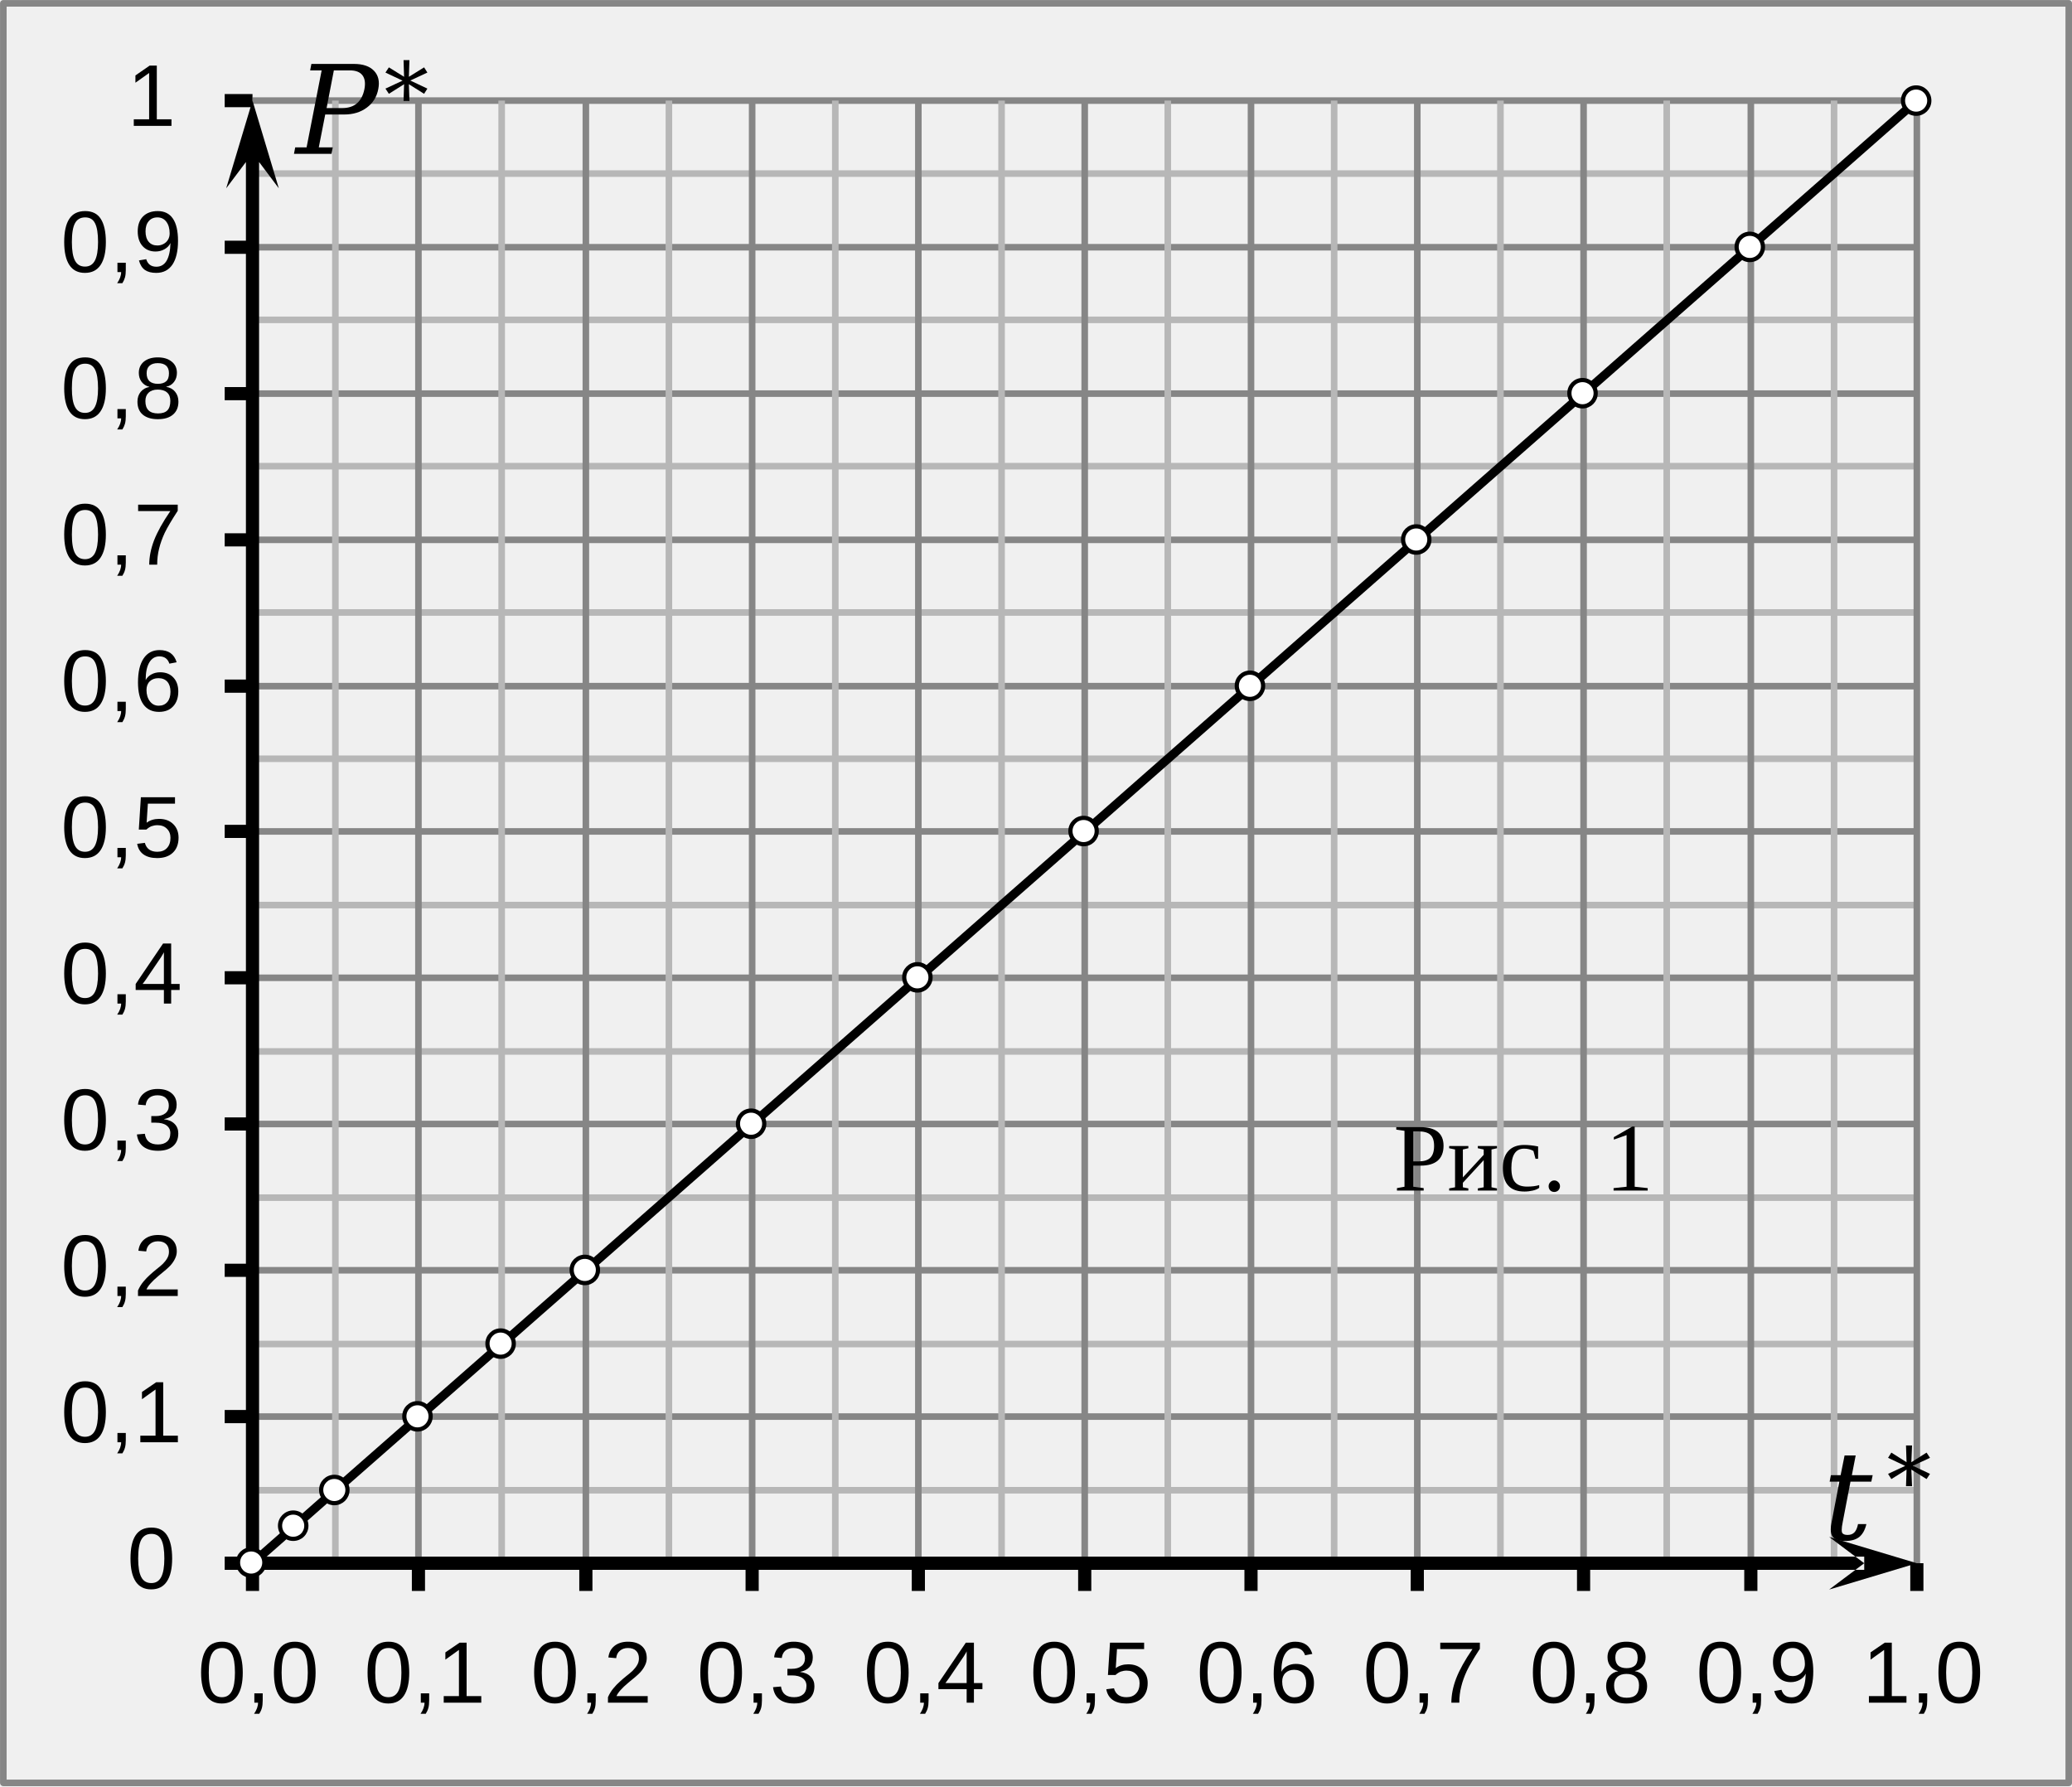
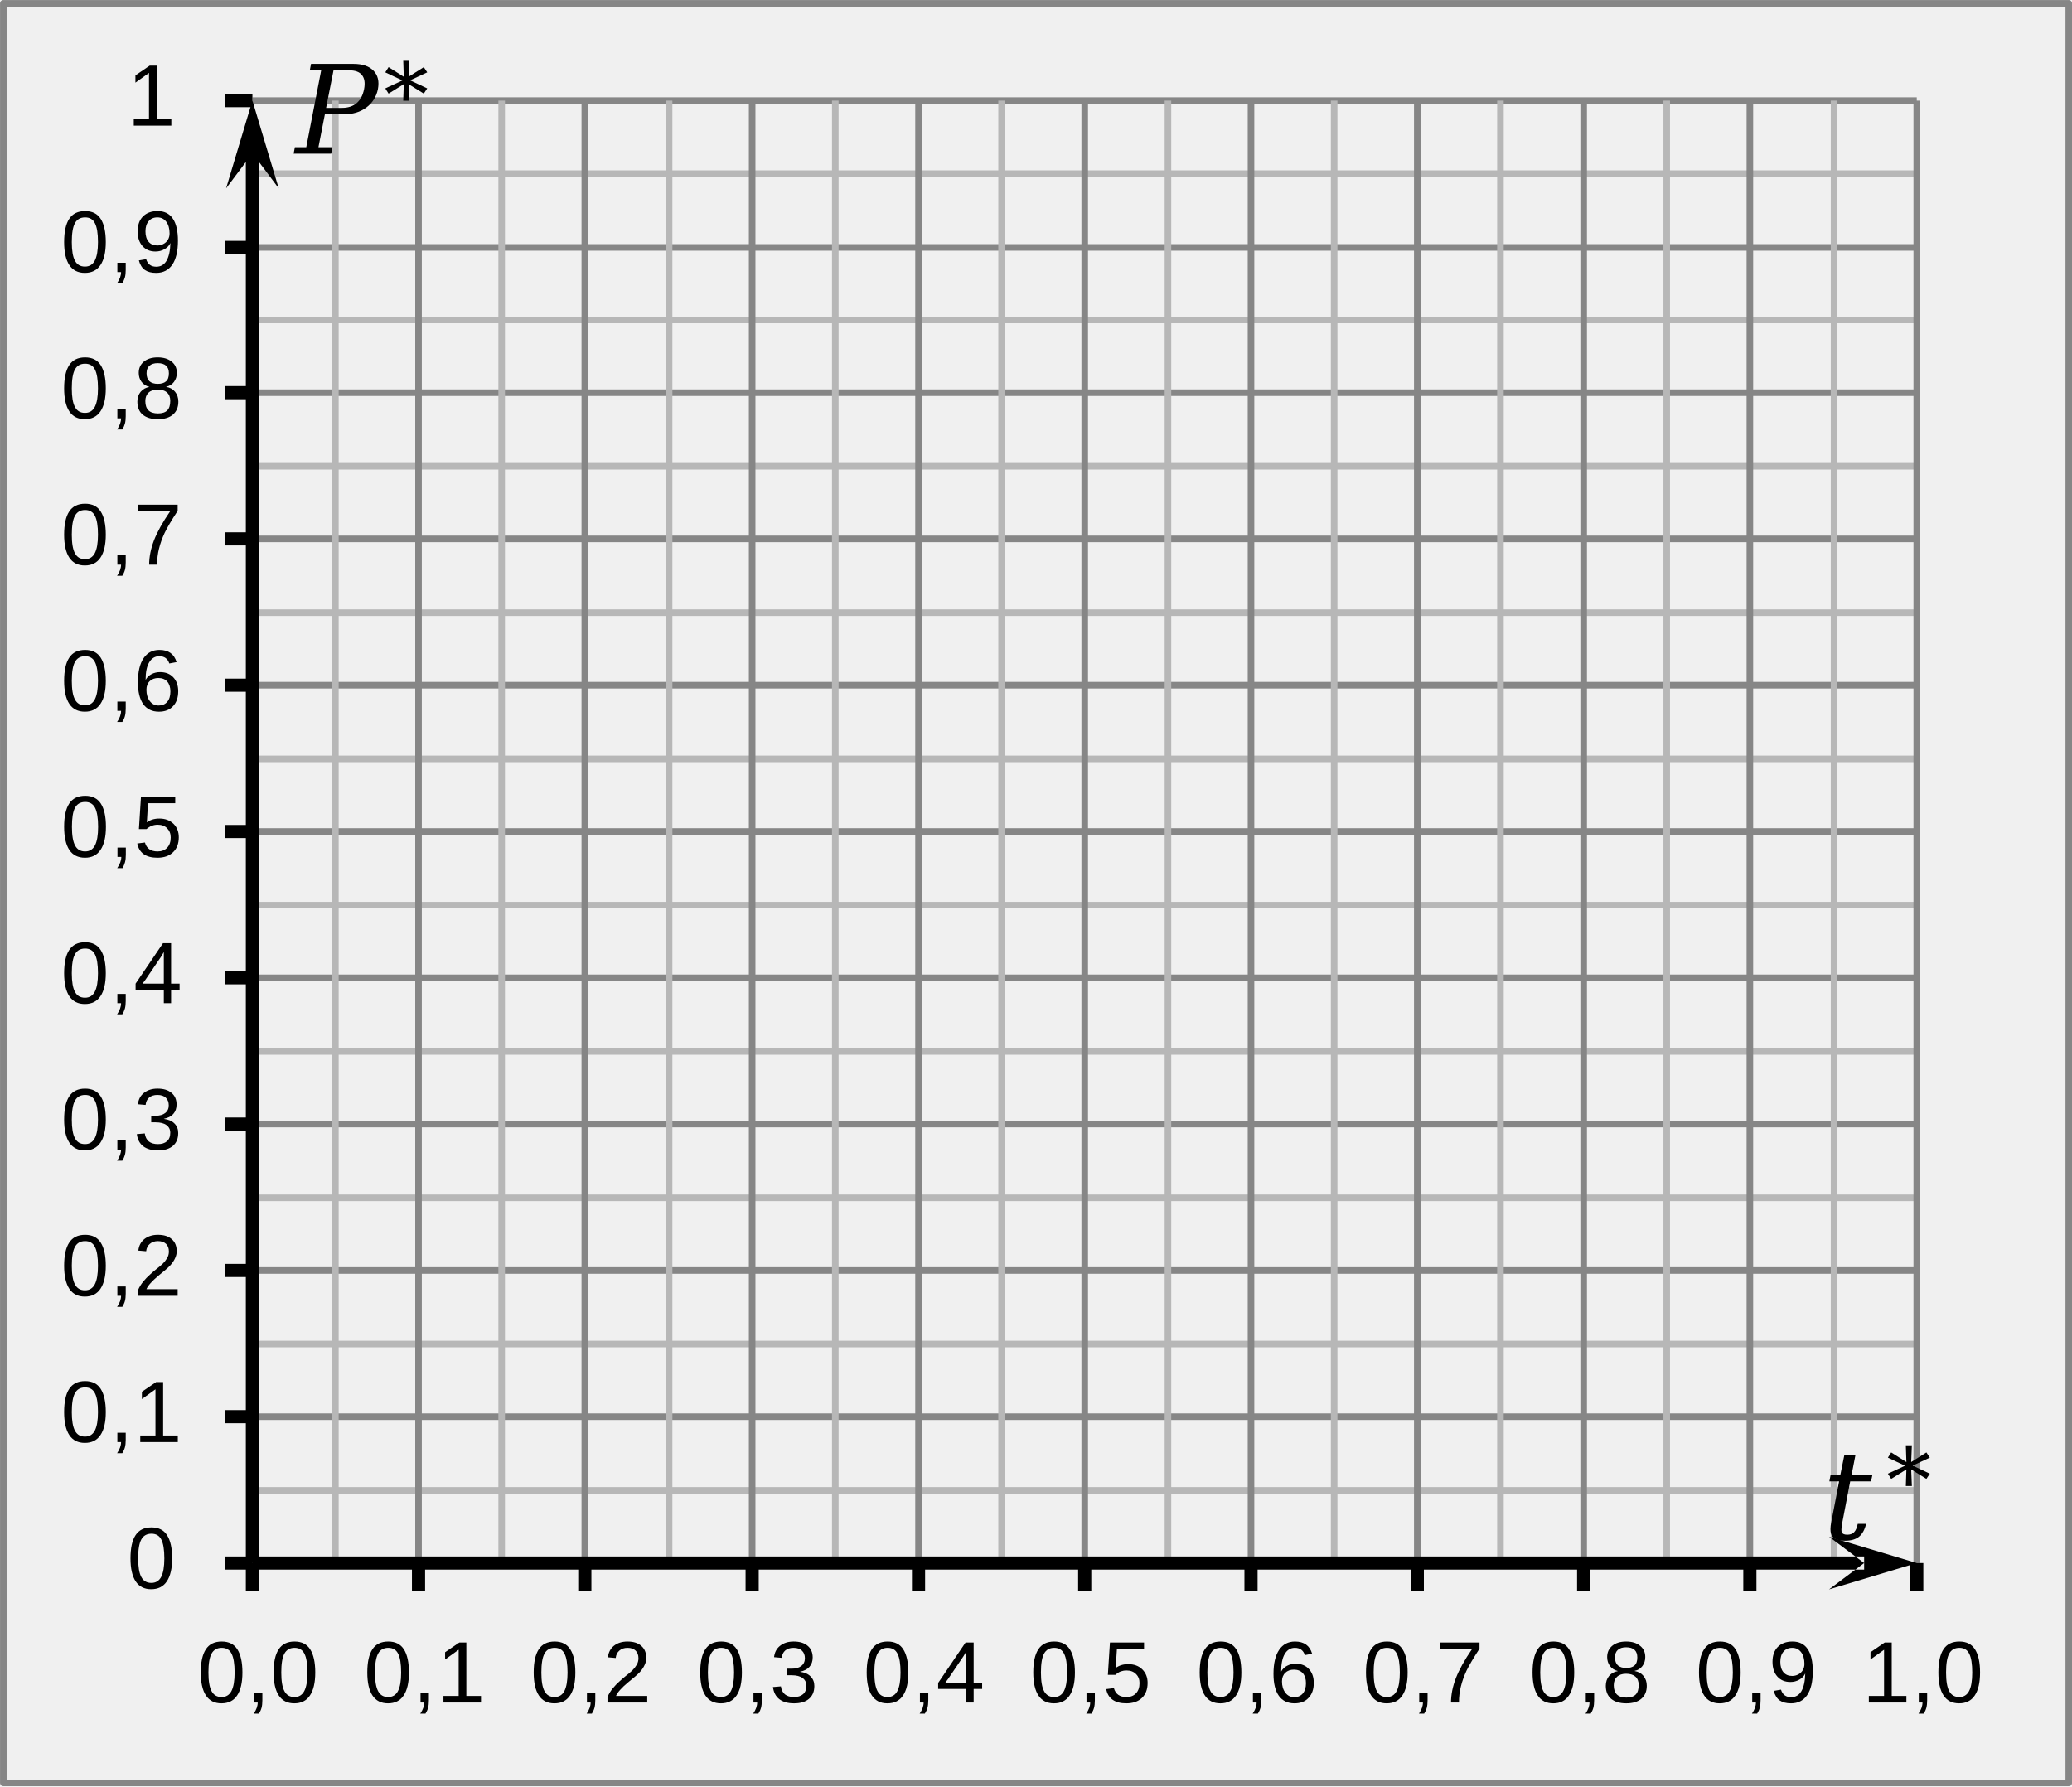
<svg xmlns="http://www.w3.org/2000/svg" width="236.25pt" height="203.65pt" viewBox="0 0 236.25 203.65">
  <defs>
    <clipPath id="figbox">
      <rect x="0" y="0" width="236.25" height="203.65" />
    </clipPath>
-     <clipPath id="c0">
-       <rect x="28.76" y="11.39" width="190.44" height="167.52" />
-     </clipPath>
  </defs>
  <g clip-path="url(#figbox)">
-     <path d="M28.79,169.91 L218.56,169.91 M28.79,153.24 L218.56,153.24 M28.79,136.55 L218.56,136.55 M28.79,119.88 L218.56,119.88 M28.79,103.19 L218.56,103.19 M28.79,86.51 L218.56,86.51 M28.79,69.83 L218.56,69.83 M28.79,53.15 L218.56,53.15 M28.79,36.47 L218.56,36.47 M28.79,19.79 L218.56,19.79" fill="none" stroke="#b7b7b7" stroke-width="0.750" stroke-linecap="butt" stroke-linejoin="round" />
-     <path d="M28.79,161.51 L218.56,161.51 M28.79,144.83 L218.56,144.83 M28.79,128.15 L218.56,128.15 M28.79,111.48 L218.56,111.48 M28.79,94.79 L218.56,94.79 M28.79,78.23 L218.56,78.23 M28.79,61.55 L218.56,61.55 M28.79,44.88 L218.56,44.88 M28.79,28.19 L218.56,28.19 M28.79,11.47 L218.56,11.47" fill="none" stroke="#868686" stroke-width="0.750" stroke-linecap="butt" stroke-linejoin="round" />
-     <path d="M38.24,11.47 L38.24,178.23 M57.20,11.47 L57.20,178.23 M76.27,11.47 L76.27,178.23 M95.24,11.47 L95.24,178.23 M114.20,11.47 L114.20,178.23 M133.15,11.47 L133.15,178.23 M152.12,11.47 L152.12,178.23 M171.08,11.47 L171.08,178.23 M190.04,11.47 L190.04,178.23 M209.12,11.47 L209.12,178.23" fill="none" stroke="#b7b7b7" stroke-width="0.750" stroke-linecap="butt" stroke-linejoin="round" />
-     <path d="M47.71,11.47 L47.71,178.23 M66.80,11.47 L66.80,178.23 M85.76,11.47 L85.76,178.23 M104.71,11.47 L104.71,178.23 M123.68,11.47 L123.68,178.23 M142.64,11.47 L142.64,178.23 M161.60,11.47 L161.60,178.23 M180.56,11.47 L180.56,178.23 M199.63,11.47 L199.63,178.23 M218.56,11.47 L218.56,178.23" fill="none" stroke="#868686" stroke-width="0.750" stroke-linecap="butt" stroke-linejoin="round" />
-     <path d="M29.54,178.23 L29.54,17.47 L28.04,17.47 L28.04,178.23 L29.54,178.23 M28.79,17.47 L31.79,21.47 L28.79,11.47 L25.79,21.47 L28.79,17.47" fill="#000000" stroke="none" />
-     <path d="M25.62,178.23 L28.79,178.23 M25.62,161.51 L28.79,161.51 M25.62,144.83 L28.79,144.83 M25.62,128.15 L28.79,128.15 M25.62,111.48 L28.79,111.48 M25.62,94.79 L28.79,94.79 M25.62,78.23 L28.79,78.23 M25.62,61.55 L28.79,61.55 M25.62,44.88 L28.79,44.88 M25.62,28.19 L28.79,28.19 M25.62,11.47 L28.79,11.47" fill="none" stroke="#000000" stroke-width="1.500" stroke-linecap="butt" stroke-linejoin="round" />
-     <path d="M28.79,177.48 L28.79,178.98 L212.56,178.98 L212.56,177.48 Z M212.56,178.23 L208.56,175.23 L218.56,178.23 L208.56,181.23 L212.56,178.23" fill="#000000" stroke="none" />
-     <path d="M28.79,178.23 L28.79,181.39 M47.71,178.23 L47.71,181.39 M66.80,178.23 L66.80,181.39 M85.76,178.23 L85.76,181.39 M104.71,178.23 L104.71,181.39 M123.68,178.23 L123.68,181.39 M142.64,178.23 L142.64,181.39 M161.60,178.23 L161.60,181.39 M180.56,178.23 L180.56,181.39 M199.63,178.23 L199.63,181.39 M218.56,178.23 L218.56,181.39" fill="none" stroke="#000000" stroke-width="1.500" stroke-linecap="butt" stroke-linejoin="round" />
-     <path d="M28.79,178.23 C30.37,176.83 31.95,175.44 33.54,174.05 C35.12,172.66 35.90,171.98 38.27,169.88 C40.65,167.80 44.61,164.32 47.77,161.54 C50.93,158.76 54.08,156.00 57.26,153.21 C60.42,150.43 61.99,149.04 66.74,144.88 C71.49,140.70 79.40,133.75 85.71,128.19 C92.05,122.64 98.37,117.08 104.70,111.52 C111.02,105.96 117.35,100.40 123.68,94.85 C129.99,89.29 136.33,83.73 142.65,78.17 C148.98,72.61 155.30,67.05 161.62,61.50 C167.96,55.94 174.27,50.38 180.61,44.82 C186.93,39.26 193.26,33.71 199.58,28.15 C205.90,22.60 212.24,17.04 218.56,11.47" fill="none" stroke="#000000" stroke-width="1.000" stroke-linecap="round" stroke-linejoin="round" clip-path="url(#c0)" />
-     <path d="M30.14,178.15 C30.14,178.99 29.46,179.65 28.64,179.65 C27.80,179.65 27.14,178.99 27.14,178.15 C27.14,177.32 27.80,176.65 28.64,176.65 C29.46,176.65 30.14,177.32 30.14,178.15" fill="#ffffff" stroke="#000000" stroke-width="0.480" stroke-linecap="butt" stroke-linejoin="round" />
-     <path d="M34.93,173.95 C34.93,174.79 34.27,175.45 33.43,175.45 C32.61,175.45 31.93,174.79 31.93,173.95 C31.93,173.13 32.61,172.45 33.43,172.45 C34.27,172.45 34.93,173.13 34.93,173.95" fill="#ffffff" stroke="#000000" stroke-width="0.480" stroke-linecap="butt" stroke-linejoin="round" />
-     <path d="M39.62,169.88 C39.62,170.70 38.95,171.38 38.12,171.38 C37.29,171.38 36.62,170.70 36.62,169.88 C36.62,169.04 37.29,168.38 38.12,168.38 C38.95,168.38 39.62,169.04 39.62,169.88" fill="#ffffff" stroke="#000000" stroke-width="0.480" stroke-linecap="butt" stroke-linejoin="round" />
-     <path d="M49.10,161.48 C49.10,162.30 48.43,162.98 47.60,162.98 C46.77,162.98 46.10,162.30 46.10,161.48 C46.10,160.64 46.77,159.98 47.60,159.98 C48.43,159.98 49.10,160.64 49.10,161.48" fill="#ffffff" stroke="#000000" stroke-width="0.480" stroke-linecap="butt" stroke-linejoin="round" />
-     <path d="M58.58,153.19 C58.58,154.02 57.90,154.69 57.08,154.69 C56.24,154.69 55.58,154.02 55.58,153.19 C55.58,152.37 56.24,151.69 57.08,151.69 C57.90,151.69 58.58,152.37 58.58,153.19" fill="#ffffff" stroke="#000000" stroke-width="0.480" stroke-linecap="butt" stroke-linejoin="round" />
-     <path d="M68.18,144.79 C68.18,145.63 67.51,146.29 66.68,146.29 C65.85,146.29 65.18,145.63 65.18,144.79 C65.18,143.96 65.85,143.29 66.68,143.29 C67.51,143.29 68.18,143.96 68.18,144.79" fill="#ffffff" stroke="#000000" stroke-width="0.480" stroke-linecap="butt" stroke-linejoin="round" />
-     <path d="M87.14,128.12 C87.14,128.94 86.46,129.62 85.64,129.62 C84.80,129.62 84.14,128.94 84.14,128.12 C84.14,127.29 84.80,126.62 85.64,126.62 C86.46,126.62 87.14,127.29 87.14,128.12" fill="#ffffff" stroke="#000000" stroke-width="0.480" stroke-linecap="butt" stroke-linejoin="round" />
-     <path d="M106.10,111.43 C106.10,112.26 105.43,112.93 104.60,112.93 C103.77,112.93 103.10,112.26 103.10,111.43 C103.10,110.61 103.77,109.93 104.60,109.93 C105.43,109.93 106.10,110.61 106.10,111.43" fill="#ffffff" stroke="#000000" stroke-width="0.480" stroke-linecap="butt" stroke-linejoin="round" />
-     <path d="M125.05,94.75 C125.05,95.58 124.39,96.25 123.55,96.25 C122.73,96.25 122.05,95.58 122.05,94.75 C122.05,93.92 122.73,93.25 123.55,93.25 C124.39,93.25 125.05,93.92 125.05,94.75" fill="#ffffff" stroke="#000000" stroke-width="0.480" stroke-linecap="butt" stroke-linejoin="round" />
-     <path d="M144.02,78.19 C144.02,79.02 143.35,79.69 142.52,79.69 C141.68,79.69 141.02,79.02 141.02,78.19 C141.02,77.36 141.68,76.69 142.52,76.69 C143.35,76.69 144.02,77.36 144.02,78.19" fill="#ffffff" stroke="#000000" stroke-width="0.480" stroke-linecap="butt" stroke-linejoin="round" />
-     <path d="M162.98,61.51 C162.98,62.35 162.30,63.01 161.48,63.01 C160.65,63.01 159.98,62.35 159.98,61.51 C159.98,60.68 160.65,60.01 161.48,60.01 C162.30,60.01 162.98,60.68 162.98,61.51" fill="#ffffff" stroke="#000000" stroke-width="0.480" stroke-linecap="butt" stroke-linejoin="round" />
-     <path d="M181.94,44.83 C181.94,45.66 181.26,46.33 180.44,46.33 C179.61,46.33 178.94,45.66 178.94,44.83 C178.94,44.00 179.61,43.33 180.44,43.33 C181.26,43.33 181.94,44.00 181.94,44.83" fill="#ffffff" stroke="#000000" stroke-width="0.480" stroke-linecap="butt" stroke-linejoin="round" />
-     <path d="M201.01,28.15 C201.01,28.98 200.35,29.65 199.51,29.65 C198.69,29.65 198.01,28.98 198.01,28.15 C198.01,27.32 198.69,26.65 199.51,26.65 C200.35,26.65 201.01,27.32 201.01,28.15" fill="#ffffff" stroke="#000000" stroke-width="0.480" stroke-linecap="butt" stroke-linejoin="round" />
-     <path d="M219.98,11.47 C219.98,12.30 219.31,12.97 218.48,12.97 C217.64,12.97 216.98,12.30 216.98,11.47 C216.98,10.64 217.64,9.97 218.48,9.97 C219.31,9.97 219.98,10.64 219.98,11.47" fill="#ffffff" stroke="#000000" stroke-width="0.480" stroke-linecap="butt" stroke-linejoin="round" />
+     <path d="M28.78,169.92 L218.55,169.92 M28.78,153.24 L218.55,153.24 M28.78,136.57 L218.55,136.57 M28.78,119.88 L218.55,119.88 M28.78,103.20 L218.55,103.20 M28.78,86.52 L218.55,86.52 M28.78,69.85 L218.55,69.85 M28.78,53.16 L218.55,53.16 M28.78,36.48 L218.55,36.48 M28.78,19.80 L218.55,19.80" fill="none" stroke="#b7b7b7" stroke-width="0.750" stroke-linecap="butt" stroke-linejoin="round" />
+     <path d="M28.78,161.52 L218.55,161.52 M28.78,144.85 L218.55,144.85 M28.78,128.16 L218.55,128.16 M28.78,111.48 L218.55,111.48 M28.78,94.80 L218.55,94.80 M28.78,78.12 L218.55,78.12 M28.78,61.44 L218.55,61.44 M28.78,44.77 L218.55,44.77 M28.78,28.21 L218.55,28.21 M28.78,11.47 L218.55,11.47" fill="none" stroke="#868686" stroke-width="0.750" stroke-linecap="butt" stroke-linejoin="round" />
+     <path d="M38.24,11.47 L38.24,178.21 M57.20,11.47 L57.20,178.21 M76.29,11.47 L76.29,178.21 M95.24,11.47 L95.24,178.21 M114.20,11.47 L114.20,178.21 M133.17,11.47 L133.17,178.21 M152.12,11.47 L152.12,178.21 M171.08,11.47 L171.08,178.21 M190.04,11.47 L190.04,178.21 M209.12,11.47 L209.12,178.21" fill="none" stroke="#b7b7b7" stroke-width="0.750" stroke-linecap="butt" stroke-linejoin="round" />
+     <path d="M47.72,11.47 L47.72,178.21 M66.68,11.47 L66.68,178.21 M85.76,11.47 L85.76,178.21 M104.73,11.47 L104.73,178.21 M123.68,11.47 L123.68,178.21 M142.64,11.47 L142.64,178.21 M161.60,11.47 L161.60,178.21 M180.57,11.47 L180.57,178.21 M199.52,11.47 L199.52,178.21 M218.55,11.47 L218.55,178.21" fill="none" stroke="#868686" stroke-width="0.750" stroke-linecap="butt" stroke-linejoin="round" />
+     <path d="M29.53,178.21 L29.53,17.47 L28.03,17.47 L28.03,178.21 L29.53,178.21 M28.78,17.47 L31.78,21.47 L28.78,11.47 L25.78,21.47 L28.78,17.47" fill="#000000" stroke="none" />
+     <path d="M25.61,178.21 L28.78,178.21 M25.61,161.52 L28.78,161.52 M25.61,144.85 L28.78,144.85 M25.61,128.16 L28.78,128.16 M25.61,111.48 L28.78,111.48 M25.61,94.80 L28.78,94.80 M25.61,78.12 L28.78,78.12 M25.61,61.44 L28.78,61.44 M25.61,44.77 L28.78,44.77 M25.61,28.21 L28.78,28.21 M25.61,11.47 L28.78,11.47" fill="none" stroke="#000000" stroke-width="1.500" stroke-linecap="butt" stroke-linejoin="round" />
+     <path d="M28.78,177.46 L28.78,178.96 L212.55,178.96 L212.55,177.46 Z M212.55,178.21 L208.55,175.21 L218.55,178.21 L208.55,181.21 L212.55,178.21" fill="#000000" stroke="none" />
+     <path d="M28.78,178.21 L28.78,181.39 M47.72,178.21 L47.72,181.39 M66.68,178.21 L66.68,181.39 M85.76,178.21 L85.76,181.39 M104.73,178.21 L104.73,181.39 M123.68,178.21 L123.68,181.39 M142.64,178.21 L142.64,181.39 M161.60,178.21 L161.60,181.39 M180.57,178.21 L180.57,181.39 M199.52,178.21 L199.52,181.39 M218.55,178.21 L218.55,181.39" fill="none" stroke="#000000" stroke-width="1.500" stroke-linecap="butt" stroke-linejoin="round" />
    <path d="M0.38,0.38 L235.88,0.38 L235.88,203.27 L0.38,203.27 Z" fill="none" stroke="#868686" stroke-width="0.750" stroke-linecap="butt" stroke-linejoin="round" />
-     <text x="14.49" y="181.12" font-family="Arial, Helvetica, sans-serif" font-size="9.96" fill="#000000">0</text>
-     <text x="6.93" y="164.44" font-family="Arial, Helvetica, sans-serif" font-size="9.96" fill="#000000">0,1</text>
-     <text x="6.93" y="147.76" font-family="Arial, Helvetica, sans-serif" font-size="9.96" fill="#000000">0,2</text>
-     <text x="6.93" y="131.11" font-family="Arial, Helvetica, sans-serif" font-size="9.96" fill="#000000">0,3</text>
-     <text x="6.93" y="114.42" font-family="Arial, Helvetica, sans-serif" font-size="9.96" fill="#000000">0,4</text>
-     <text x="6.93" y="97.74" font-family="Arial, Helvetica, sans-serif" font-size="9.96" fill="#000000">0,5</text>
-     <text x="6.93" y="81.07" font-family="Arial, Helvetica, sans-serif" font-size="9.96" fill="#000000">0,6</text>
-     <text x="6.93" y="64.38" font-family="Arial, Helvetica, sans-serif" font-size="9.96" fill="#000000">0,7</text>
-     <text x="6.93" y="47.70" font-family="Arial, Helvetica, sans-serif" font-size="9.96" fill="#000000">0,8</text>
-     <text x="6.93" y="31.02" font-family="Arial, Helvetica, sans-serif" font-size="9.96" fill="#000000">0,9</text>
-     <text x="14.49" y="14.35" font-family="Arial, Helvetica, sans-serif" font-size="9.98" fill="#000000">1</text>
-     <text x="22.54" y="194.13" font-family="Arial, Helvetica, sans-serif" font-size="9.96" fill="#000000">0,0</text>
-     <text x="41.52" y="194.13" font-family="Arial, Helvetica, sans-serif" font-size="9.96" fill="#000000">0,1</text>
-     <text x="60.51" y="194.13" font-family="Arial, Helvetica, sans-serif" font-size="9.96" fill="#000000">0,2</text>
-     <text x="79.46" y="194.13" font-family="Arial, Helvetica, sans-serif" font-size="9.96" fill="#000000">0,3</text>
-     <text x="98.46" y="194.13" font-family="Arial, Helvetica, sans-serif" font-size="9.96" fill="#000000">0,4</text>
-     <text x="117.43" y="194.13" font-family="Arial, Helvetica, sans-serif" font-size="9.96" fill="#000000">0,5</text>
-     <text x="136.42" y="194.13" font-family="Arial, Helvetica, sans-serif" font-size="9.96" fill="#000000">0,6</text>
-     <text x="155.40" y="194.13" font-family="Arial, Helvetica, sans-serif" font-size="9.96" fill="#000000">0,7</text>
-     <text x="174.39" y="194.13" font-family="Arial, Helvetica, sans-serif" font-size="9.96" fill="#000000">0,8</text>
-     <text x="193.38" y="194.13" font-family="Arial, Helvetica, sans-serif" font-size="9.96" fill="#000000">0,9</text>
-     <text x="212.33" y="194.13" font-family="Arial, Helvetica, sans-serif" font-size="9.96" fill="#000000">1,0</text>
-     <text x="158.89" y="135.74" font-family="'Times New Roman', serif" font-size="11.04" fill="#000000">Рис.</text>
-     <text x="183.01" y="135.74" font-family="'Times New Roman', serif" font-size="11.04" fill="#000000">1</text>
-     <text x="33.74" y="17.54" font-family="'Times New Roman', serif" font-size="14.06" fill="#000000">𝑃</text>
-     <text x="42.87" y="12.38" font-family="'Times New Roman', serif" font-size="10.22" fill="#000000">∗</text>
-     <text x="207.85" y="175.49" font-family="'Times New Roman', serif" font-size="14.04" fill="#000000">𝑡</text>
-     <text x="214.20" y="170.32" font-family="'Times New Roman', serif" font-size="10.20" fill="#000000">∗</text>
+     <text x="14.49" y="181.10" font-family="Arial, Helvetica, sans-serif" font-size="9.96" fill="#000000">0</text>
+     <text x="6.92" y="164.42" font-family="Arial, Helvetica, sans-serif" font-size="9.96" fill="#000000">0,1</text>
+     <text x="6.92" y="147.74" font-family="Arial, Helvetica, sans-serif" font-size="9.96" fill="#000000">0,2</text>
+     <text x="6.92" y="131.07" font-family="Arial, Helvetica, sans-serif" font-size="9.96" fill="#000000">0,3</text>
+     <text x="6.92" y="114.38" font-family="Arial, Helvetica, sans-serif" font-size="9.96" fill="#000000">0,4</text>
+     <text x="6.92" y="97.70" font-family="Arial, Helvetica, sans-serif" font-size="9.98" fill="#000000">0,5</text>
+     <text x="6.92" y="81.05" font-family="Arial, Helvetica, sans-serif" font-size="9.96" fill="#000000">0,6</text>
+     <text x="6.92" y="64.38" font-family="Arial, Helvetica, sans-serif" font-size="9.96" fill="#000000">0,7</text>
+     <text x="6.92" y="47.70" font-family="Arial, Helvetica, sans-serif" font-size="9.96" fill="#000000">0,8</text>
+     <text x="6.92" y="31.02" font-family="Arial, Helvetica, sans-serif" font-size="9.96" fill="#000000">0,9</text>
+     <text x="14.49" y="14.33" font-family="Arial, Helvetica, sans-serif" font-size="9.96" fill="#000000">1</text>
+     <text x="22.50" y="194.11" font-family="Arial, Helvetica, sans-serif" font-size="9.96" fill="#000000">0,0</text>
+     <text x="41.49" y="194.11" font-family="Arial, Helvetica, sans-serif" font-size="9.96" fill="#000000">0,1</text>
+     <text x="60.46" y="194.11" font-family="Arial, Helvetica, sans-serif" font-size="9.96" fill="#000000">0,2</text>
+     <text x="79.45" y="194.11" font-family="Arial, Helvetica, sans-serif" font-size="9.96" fill="#000000">0,3</text>
+     <text x="98.43" y="194.11" font-family="Arial, Helvetica, sans-serif" font-size="9.96" fill="#000000">0,4</text>
+     <text x="117.42" y="194.11" font-family="Arial, Helvetica, sans-serif" font-size="9.96" fill="#000000">0,5</text>
+     <text x="136.40" y="194.11" font-family="Arial, Helvetica, sans-serif" font-size="9.96" fill="#000000">0,6</text>
+     <text x="155.36" y="194.11" font-family="Arial, Helvetica, sans-serif" font-size="9.96" fill="#000000">0,7</text>
+     <text x="174.35" y="194.11" font-family="Arial, Helvetica, sans-serif" font-size="9.96" fill="#000000">0,8</text>
+     <text x="193.33" y="194.11" font-family="Arial, Helvetica, sans-serif" font-size="9.96" fill="#000000">0,9</text>
+     <text x="212.32" y="194.11" font-family="Arial, Helvetica, sans-serif" font-size="9.96" fill="#000000">1,0</text>
+     <text x="33.70" y="17.52" font-family="'Times New Roman', serif" font-size="14.04" fill="#000000">𝑃</text>
+     <text x="42.85" y="12.36" font-family="'Times New Roman', serif" font-size="10.20" fill="#000000">∗</text>
+     <text x="207.82" y="175.46" font-family="'Times New Roman', serif" font-size="14.04" fill="#000000">𝑡</text>
+     <text x="214.18" y="170.30" font-family="'Times New Roman', serif" font-size="10.20" fill="#000000">∗</text>
  </g>
</svg>
